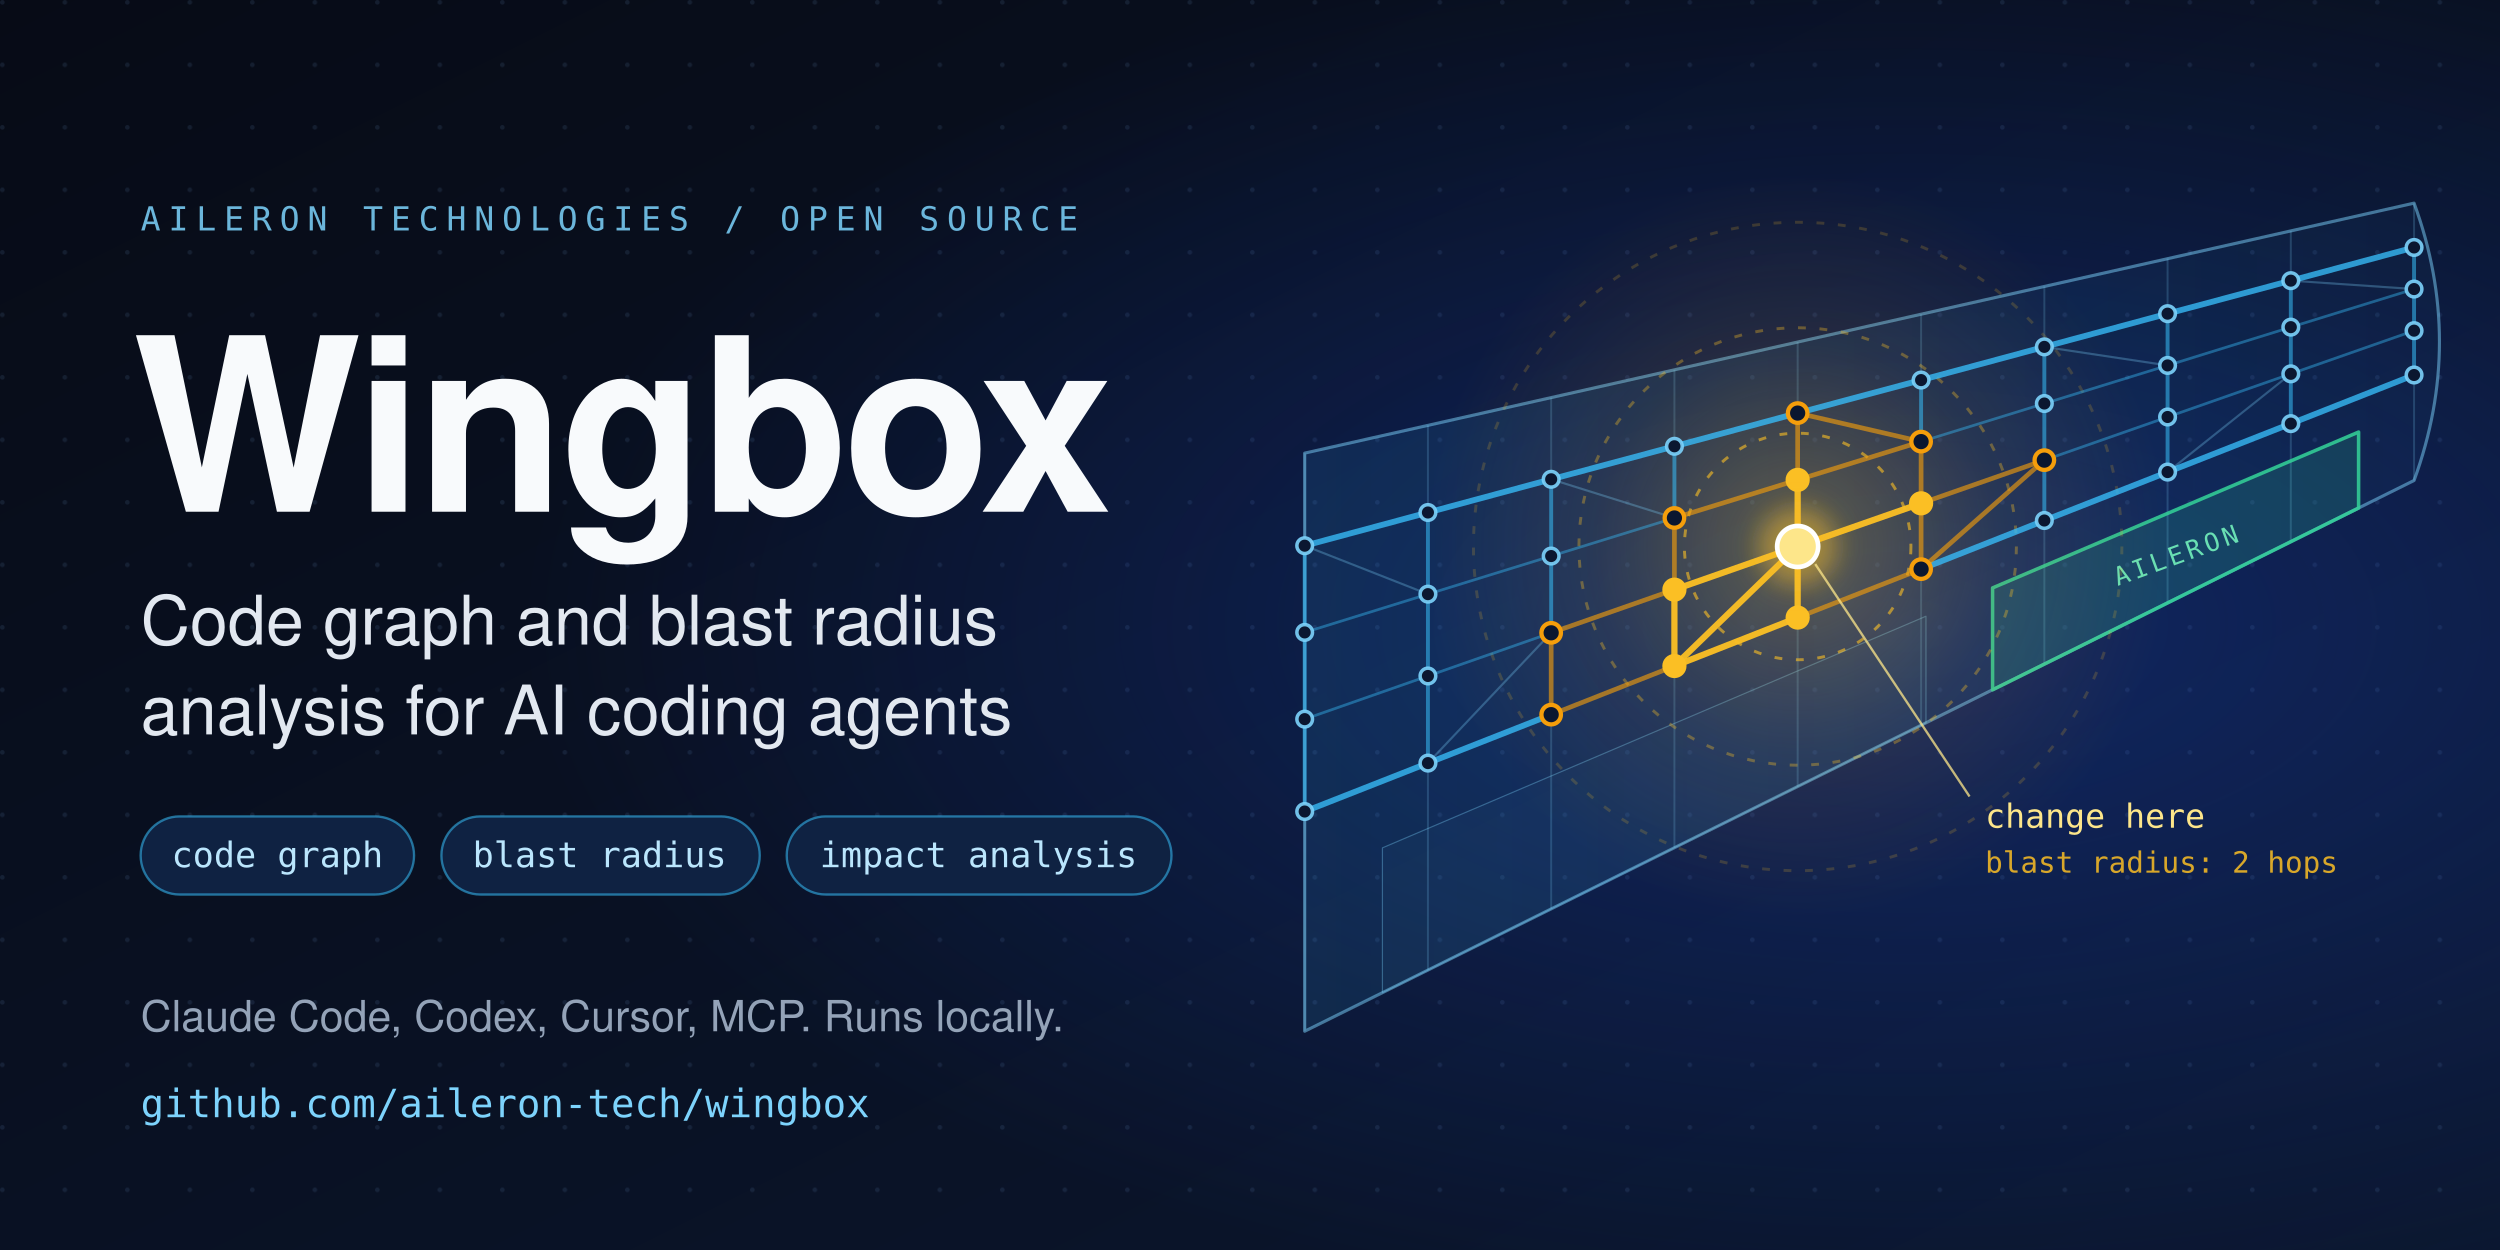
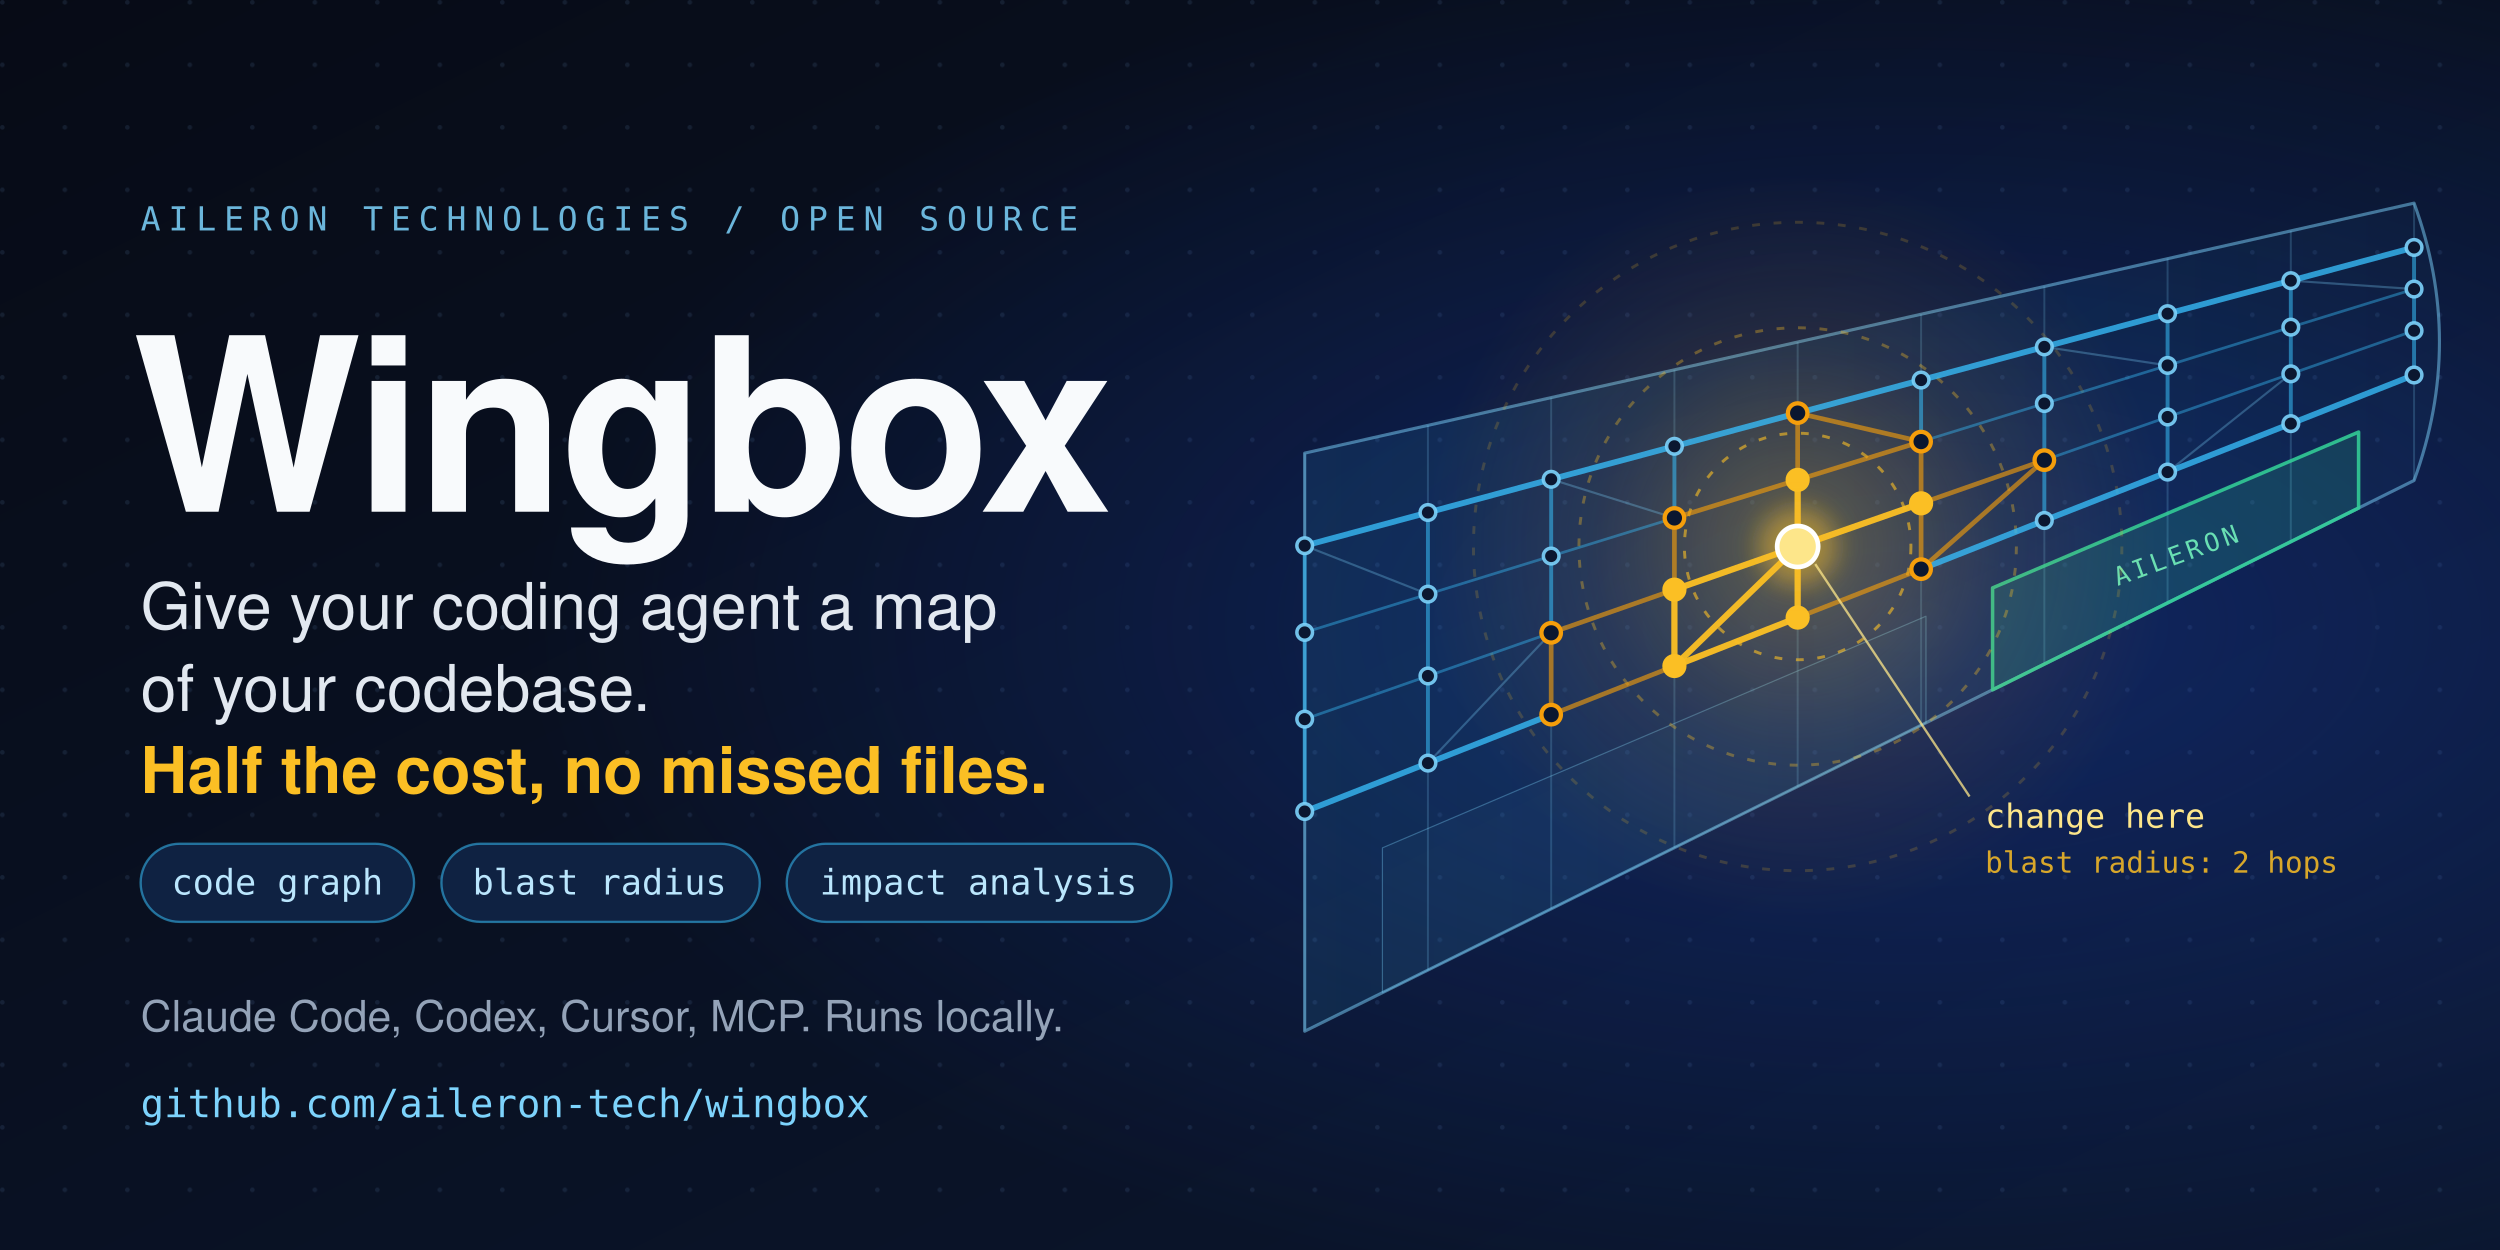
<svg xmlns="http://www.w3.org/2000/svg" width="1280" height="640" viewBox="0 0 1280 640">
  <defs>
    <linearGradient id="bg" x1="0" y1="0" x2="1" y2="1">
      <stop offset="0" stop-color="#070b16" />
      <stop offset="1" stop-color="#0b1730" />
    </linearGradient>
    <radialGradient id="glow" cx="0.76" cy="0.5" r="0.55">
      <stop offset="0" stop-color="#1d4ed8" stop-opacity="0.34" />
      <stop offset="1" stop-color="#1d4ed8" stop-opacity="0" />
    </radialGradient>
    <radialGradient id="blast" cx="0.5" cy="0.5" r="0.5">
      <stop offset="0" stop-color="#fbbf24" stop-opacity="0.34" />
      <stop offset="0.55" stop-color="#f59e0b" stop-opacity="0.10" />
      <stop offset="1" stop-color="#f59e0b" stop-opacity="0" />
    </radialGradient>
    <linearGradient id="skin" x1="0" y1="0" x2="1" y2="0">
      <stop offset="0" stop-color="#38bdf8" stop-opacity="0.10" />
      <stop offset="1" stop-color="#38bdf8" stop-opacity="0.03" />
    </linearGradient>
    <pattern id="dots" width="32" height="32" patternUnits="userSpaceOnUse">
      <circle cx="1.2" cy="1.2" r="1.2" fill="#93c5fd" fill-opacity="0.10" />
    </pattern>
    <filter id="soft" x="-50%" y="-50%" width="200%" height="200%">
      <feGaussianBlur stdDeviation="6" />
    </filter>
  </defs>
  <rect width="1280" height="640" fill="url(#bg)" />
  <rect width="1280" height="640" fill="url(#dots)" />
  <rect width="1280" height="640" fill="url(#glow)" />
  <path d="M668.0,232.0 L1236.0,104.0 Q1262.0,175.0 1236.0,246.0 L668.0,528.0 Z" fill="url(#skin)" stroke="#7dd3fc" stroke-opacity="0.50" stroke-width="1.6" stroke-linejoin="round" />
  <path d="M668.0,232.0 L668.0,279.4 M668.0,415.5 L668.0,528.0" stroke="#7dd3fc" stroke-opacity="0.20" stroke-width="1" />
  <path d="M731.1,217.8 L731.1,262.4 M731.1,390.7 L731.1,496.7" stroke="#7dd3fc" stroke-opacity="0.20" stroke-width="1" />
  <path d="M794.2,203.6 L794.2,245.4 M794.2,365.9 L794.2,465.3" stroke="#7dd3fc" stroke-opacity="0.20" stroke-width="1" />
  <path d="M857.3,189.3 L857.3,228.5 M857.3,341.0 L857.3,434.0" stroke="#7dd3fc" stroke-opacity="0.20" stroke-width="1" />
  <path d="M920.4,175.1 L920.4,211.5 M920.4,316.2 L920.4,402.7" stroke="#7dd3fc" stroke-opacity="0.20" stroke-width="1" />
  <path d="M983.6,160.9 L983.6,194.6 M983.6,291.4 L983.6,371.3" stroke="#7dd3fc" stroke-opacity="0.20" stroke-width="1" />
  <path d="M1046.7,146.7 L1046.7,177.6 M1046.7,266.5 L1046.7,340.0" stroke="#7dd3fc" stroke-opacity="0.20" stroke-width="1" />
  <path d="M1109.8,132.4 L1109.8,160.6 M1109.8,241.7 L1109.8,308.7" stroke="#7dd3fc" stroke-opacity="0.20" stroke-width="1" />
  <path d="M1172.9,118.2 L1172.9,143.7 M1172.9,216.9 L1172.9,277.3" stroke="#7dd3fc" stroke-opacity="0.20" stroke-width="1" />
  <path d="M1236.0,104.0 L1236.0,126.7 M1236.0,192.0 L1236.0,246.0" stroke="#7dd3fc" stroke-opacity="0.20" stroke-width="1" />
  <polygon points="707.8,434.1 986.1,315.5 986.1,370.1 707.8,508.3" fill="#7dd3fc" fill-opacity="0.03" stroke="#7dd3fc" stroke-opacity="0.35" stroke-width="0.6" stroke-linejoin="round" />
  <polygon points="1020.2,301.0 1207.6,221.2 1207.6,260.1 1020.2,353.2" fill="#34d399" fill-opacity="0.16" stroke="#34d399" stroke-opacity="0.85" stroke-width="1.8" stroke-linejoin="round" />
  <text x="1113.9" y="288.9" text-anchor="middle" font-family="GeistMono NF, Menlo, monospace" font-size="13" letter-spacing="2" fill="#6ee7b7" fill-opacity="0.95" transform="rotate(-20 1113.9 283.9)">AILERON</text>
  <circle cx="920.4" cy="279.8" r="190" fill="url(#blast)" />
  <circle cx="920.4" cy="279.8" r="58" fill="none" stroke="#fbbf24" stroke-opacity="0.6" stroke-width="1.5" stroke-dasharray="4 7" />
  <circle cx="920.4" cy="279.8" r="112" fill="none" stroke="#fbbf24" stroke-opacity="0.34" stroke-width="1.5" stroke-dasharray="4 7" />
  <circle cx="920.4" cy="279.8" r="166" fill="none" stroke="#fbbf24" stroke-opacity="0.18" stroke-width="1.5" stroke-dasharray="4 7" />
  <path d="M1236.0,126.7 L1236.0,148.0" stroke="#38bdf8" stroke-opacity="0.55" stroke-width="2.0" stroke-linecap="round" />
  <path d="M1172.9,143.7 L1236.0,126.7" stroke="#38bdf8" stroke-opacity="0.78" stroke-width="3.0" stroke-linecap="round" />
  <path d="M1172.9,143.7 L1172.9,167.5" stroke="#38bdf8" stroke-opacity="0.55" stroke-width="2.0" stroke-linecap="round" />
  <path d="M1236.0,148.0 L1236.0,169.3" stroke="#38bdf8" stroke-opacity="0.55" stroke-width="2.0" stroke-linecap="round" />
  <path d="M1236.0,169.3 L1236.0,192.0" stroke="#38bdf8" stroke-opacity="0.55" stroke-width="2.0" stroke-linecap="round" />
  <path d="M1109.8,160.6 L1172.9,143.7" stroke="#38bdf8" stroke-opacity="0.78" stroke-width="3.0" stroke-linecap="round" />
  <path d="M1172.9,167.5 L1236.0,148.0" stroke="#38bdf8" stroke-opacity="0.42" stroke-width="1.4" stroke-linecap="round" />
  <path d="M1172.9,216.9 L1236.0,192.0" stroke="#38bdf8" stroke-opacity="0.78" stroke-width="3.0" stroke-linecap="round" />
  <path d="M1172.9,143.7 L1236.0,148.0" stroke="#7dd3fc" stroke-opacity="0.3" stroke-width="1.1" stroke-linecap="round" />
  <path d="M668.0,279.4 L668.0,323.8" stroke="#38bdf8" stroke-opacity="0.55" stroke-width="2.0" stroke-linecap="round" />
  <path d="M668.0,323.8 L668.0,368.2" stroke="#38bdf8" stroke-opacity="0.55" stroke-width="2.0" stroke-linecap="round" />
  <path d="M1109.8,160.6 L1109.8,187.1" stroke="#38bdf8" stroke-opacity="0.55" stroke-width="2.0" stroke-linecap="round" />
  <path d="M1172.9,167.5 L1172.9,191.4" stroke="#38bdf8" stroke-opacity="0.55" stroke-width="2.0" stroke-linecap="round" />
  <path d="M1172.9,191.4 L1172.9,216.9" stroke="#38bdf8" stroke-opacity="0.55" stroke-width="2.0" stroke-linecap="round" />
  <path d="M668.0,279.4 L731.1,262.4" stroke="#38bdf8" stroke-opacity="0.78" stroke-width="3.0" stroke-linecap="round" />
  <path d="M1046.7,177.6 L1109.8,160.6" stroke="#38bdf8" stroke-opacity="0.78" stroke-width="3.0" stroke-linecap="round" />
  <path d="M668.0,323.8 L731.1,304.2" stroke="#38bdf8" stroke-opacity="0.42" stroke-width="1.4" stroke-linecap="round" />
  <path d="M1109.8,187.1 L1172.9,167.5" stroke="#38bdf8" stroke-opacity="0.42" stroke-width="1.4" stroke-linecap="round" />
  <path d="M1172.9,191.4 L1236.0,169.3" stroke="#38bdf8" stroke-opacity="0.42" stroke-width="1.4" stroke-linecap="round" />
  <path d="M1109.8,241.7 L1172.9,216.9" stroke="#38bdf8" stroke-opacity="0.78" stroke-width="3.0" stroke-linecap="round" />
  <path d="M668.0,279.4 L731.1,304.2" stroke="#7dd3fc" stroke-opacity="0.3" stroke-width="1.1" stroke-linecap="round" />
  <path d="M668.0,368.2 L668.0,415.5" stroke="#38bdf8" stroke-opacity="0.55" stroke-width="2.0" stroke-linecap="round" />
  <path d="M731.1,262.4 L731.1,304.2" stroke="#38bdf8" stroke-opacity="0.55" stroke-width="2.0" stroke-linecap="round" />
  <path d="M731.1,304.2 L731.1,346.1" stroke="#38bdf8" stroke-opacity="0.55" stroke-width="2.0" stroke-linecap="round" />
  <path d="M1046.7,177.6 L1046.7,206.6" stroke="#38bdf8" stroke-opacity="0.55" stroke-width="2.0" stroke-linecap="round" />
  <path d="M1109.8,187.1 L1109.8,213.5" stroke="#38bdf8" stroke-opacity="0.55" stroke-width="2.0" stroke-linecap="round" />
  <path d="M1109.8,213.5 L1109.8,241.7" stroke="#38bdf8" stroke-opacity="0.55" stroke-width="2.0" stroke-linecap="round" />
  <path d="M731.1,262.4 L794.2,245.4" stroke="#38bdf8" stroke-opacity="0.78" stroke-width="3.0" stroke-linecap="round" />
  <path d="M983.6,194.6 L1046.7,177.6" stroke="#38bdf8" stroke-opacity="0.78" stroke-width="3.0" stroke-linecap="round" />
  <path d="M731.1,304.2 L794.2,284.7" stroke="#38bdf8" stroke-opacity="0.42" stroke-width="1.4" stroke-linecap="round" />
  <path d="M1046.7,206.6 L1109.8,187.1" stroke="#38bdf8" stroke-opacity="0.42" stroke-width="1.4" stroke-linecap="round" />
  <path d="M668.0,368.2 L731.1,346.1" stroke="#38bdf8" stroke-opacity="0.42" stroke-width="1.4" stroke-linecap="round" />
  <path d="M1109.8,213.5 L1172.9,191.4" stroke="#38bdf8" stroke-opacity="0.42" stroke-width="1.4" stroke-linecap="round" />
  <path d="M668.0,415.5 L731.1,390.7" stroke="#38bdf8" stroke-opacity="0.78" stroke-width="3.0" stroke-linecap="round" />
  <path d="M1046.7,266.5 L1109.8,241.7" stroke="#38bdf8" stroke-opacity="0.78" stroke-width="3.0" stroke-linecap="round" />
  <path d="M1046.7,177.6 L1109.8,187.1" stroke="#7dd3fc" stroke-opacity="0.3" stroke-width="1.1" stroke-linecap="round" />
  <path d="M1109.8,241.7 L1172.9,191.4" stroke="#7dd3fc" stroke-opacity="0.3" stroke-width="1.1" stroke-linecap="round" />
  <path d="M731.1,346.1 L731.1,390.7" stroke="#38bdf8" stroke-opacity="0.55" stroke-width="2.0" stroke-linecap="round" />
  <path d="M794.2,245.4 L794.2,284.7" stroke="#38bdf8" stroke-opacity="0.55" stroke-width="2.0" stroke-linecap="round" />
  <path d="M794.2,284.7 L794.2,324.0" stroke="#38bdf8" stroke-opacity="0.55" stroke-width="2.0" stroke-linecap="round" />
  <path d="M857.3,228.5 L857.3,265.2" stroke="#38bdf8" stroke-opacity="0.55" stroke-width="2.0" stroke-linecap="round" />
  <path d="M983.6,194.6 L983.6,226.1" stroke="#38bdf8" stroke-opacity="0.55" stroke-width="2.0" stroke-linecap="round" />
  <path d="M1046.7,206.6 L1046.7,235.6" stroke="#38bdf8" stroke-opacity="0.55" stroke-width="2.0" stroke-linecap="round" />
  <path d="M1046.7,235.6 L1046.7,266.5" stroke="#38bdf8" stroke-opacity="0.55" stroke-width="2.0" stroke-linecap="round" />
  <path d="M794.2,245.4 L857.3,228.5" stroke="#38bdf8" stroke-opacity="0.78" stroke-width="3.0" stroke-linecap="round" />
  <path d="M857.3,228.5 L920.4,211.5" stroke="#38bdf8" stroke-opacity="0.78" stroke-width="3.0" stroke-linecap="round" />
  <path d="M920.4,211.5 L983.6,194.6" stroke="#38bdf8" stroke-opacity="0.78" stroke-width="3.0" stroke-linecap="round" />
  <path d="M794.2,284.7 L857.3,265.2" stroke="#38bdf8" stroke-opacity="0.42" stroke-width="1.4" stroke-linecap="round" />
  <path d="M983.6,226.1 L1046.7,206.6" stroke="#38bdf8" stroke-opacity="0.42" stroke-width="1.4" stroke-linecap="round" />
  <path d="M731.1,346.1 L794.2,324.0" stroke="#38bdf8" stroke-opacity="0.42" stroke-width="1.4" stroke-linecap="round" />
  <path d="M1046.7,235.6 L1109.8,213.5" stroke="#38bdf8" stroke-opacity="0.42" stroke-width="1.4" stroke-linecap="round" />
  <path d="M731.1,390.7 L794.2,365.9" stroke="#38bdf8" stroke-opacity="0.78" stroke-width="3.0" stroke-linecap="round" />
  <path d="M983.6,291.4 L1046.7,266.5" stroke="#38bdf8" stroke-opacity="0.78" stroke-width="3.0" stroke-linecap="round" />
  <path d="M731.1,390.7 L794.2,324.0" stroke="#7dd3fc" stroke-opacity="0.3" stroke-width="1.1" stroke-linecap="round" />
  <path d="M794.2,245.4 L857.3,265.2" stroke="#7dd3fc" stroke-opacity="0.3" stroke-width="1.1" stroke-linecap="round" />
  <path d="M794.2,324.0 L794.2,365.9" stroke="#f59e0b" stroke-opacity="0.62" stroke-width="2.4" stroke-linecap="round" />
  <path d="M857.3,265.2 L857.3,301.9" stroke="#f59e0b" stroke-opacity="0.62" stroke-width="2.4" stroke-linecap="round" />
  <path d="M920.4,211.5 L920.4,245.7" stroke="#f59e0b" stroke-opacity="0.62" stroke-width="2.4" stroke-linecap="round" />
  <path d="M983.6,226.1 L983.6,257.7" stroke="#f59e0b" stroke-opacity="0.62" stroke-width="2.4" stroke-linecap="round" />
  <path d="M983.6,257.7 L983.6,291.4" stroke="#f59e0b" stroke-opacity="0.62" stroke-width="2.4" stroke-linecap="round" />
  <path d="M857.3,265.2 L920.4,245.7" stroke="#f59e0b" stroke-opacity="0.62" stroke-width="2.4" stroke-linecap="round" />
  <path d="M920.4,245.7 L983.6,226.1" stroke="#f59e0b" stroke-opacity="0.62" stroke-width="2.4" stroke-linecap="round" />
  <path d="M794.2,324.0 L857.3,301.9" stroke="#f59e0b" stroke-opacity="0.62" stroke-width="2.4" stroke-linecap="round" />
  <path d="M983.6,257.7 L1046.7,235.6" stroke="#f59e0b" stroke-opacity="0.62" stroke-width="2.4" stroke-linecap="round" />
  <path d="M794.2,365.9 L857.3,341.0" stroke="#f59e0b" stroke-opacity="0.62" stroke-width="2.4" stroke-linecap="round" />
  <path d="M920.4,316.2 L983.6,291.4" stroke="#f59e0b" stroke-opacity="0.62" stroke-width="2.4" stroke-linecap="round" />
  <path d="M920.4,211.5 L983.6,226.1" stroke="#f59e0b" stroke-opacity="0.62" stroke-width="2.4" stroke-linecap="round" />
  <path d="M983.6,291.4 L1046.7,235.6" stroke="#f59e0b" stroke-opacity="0.62" stroke-width="2.4" stroke-linecap="round" />
  <path d="M857.3,301.9 L857.3,341.0" stroke="#fbbf24" stroke-opacity="0.95" stroke-width="3.2" stroke-linecap="round" />
  <path d="M920.4,245.7 L920.4,279.8" stroke="#fbbf24" stroke-opacity="0.95" stroke-width="3.2" stroke-linecap="round" />
  <path d="M920.4,279.8 L920.4,316.2" stroke="#fbbf24" stroke-opacity="0.95" stroke-width="3.2" stroke-linecap="round" />
  <path d="M857.3,301.9 L920.4,279.8" stroke="#fbbf24" stroke-opacity="0.95" stroke-width="3.2" stroke-linecap="round" />
  <path d="M920.4,279.8 L983.6,257.7" stroke="#fbbf24" stroke-opacity="0.95" stroke-width="3.2" stroke-linecap="round" />
  <path d="M857.3,341.0 L920.4,316.2" stroke="#fbbf24" stroke-opacity="0.95" stroke-width="3.2" stroke-linecap="round" />
  <path d="M857.3,341.0 L920.4,279.8" stroke="#fbbf24" stroke-opacity="0.95" stroke-width="3.2" stroke-linecap="round" />
  <circle cx="668.0" cy="279.4" r="4" fill="#0b1730" stroke="#7dd3fc" stroke-opacity="0.9" stroke-width="1.8" />
  <circle cx="668.0" cy="323.8" r="4" fill="#0b1730" stroke="#7dd3fc" stroke-opacity="0.9" stroke-width="1.8" />
  <circle cx="668.0" cy="368.2" r="4" fill="#0b1730" stroke="#7dd3fc" stroke-opacity="0.9" stroke-width="1.8" />
  <circle cx="668.0" cy="415.5" r="4" fill="#0b1730" stroke="#7dd3fc" stroke-opacity="0.9" stroke-width="1.8" />
  <circle cx="731.1" cy="262.4" r="4" fill="#0b1730" stroke="#7dd3fc" stroke-opacity="0.9" stroke-width="1.8" />
  <circle cx="731.1" cy="304.2" r="4" fill="#0b1730" stroke="#7dd3fc" stroke-opacity="0.9" stroke-width="1.8" />
  <circle cx="731.1" cy="346.1" r="4" fill="#0b1730" stroke="#7dd3fc" stroke-opacity="0.9" stroke-width="1.8" />
  <circle cx="731.1" cy="390.7" r="4" fill="#0b1730" stroke="#7dd3fc" stroke-opacity="0.9" stroke-width="1.8" />
  <circle cx="794.2" cy="245.4" r="4" fill="#0b1730" stroke="#7dd3fc" stroke-opacity="0.9" stroke-width="1.8" />
  <circle cx="794.2" cy="284.7" r="4" fill="#0b1730" stroke="#7dd3fc" stroke-opacity="0.9" stroke-width="1.8" />
  <circle cx="794.2" cy="324.0" r="5" fill="#0b1730" stroke="#f59e0b" stroke-width="2.2" />
  <circle cx="794.2" cy="365.9" r="5" fill="#0b1730" stroke="#f59e0b" stroke-width="2.2" />
  <circle cx="857.3" cy="228.5" r="4" fill="#0b1730" stroke="#7dd3fc" stroke-opacity="0.9" stroke-width="1.8" />
  <circle cx="857.3" cy="265.2" r="5" fill="#0b1730" stroke="#f59e0b" stroke-width="2.2" />
  <circle cx="857.3" cy="301.9" r="6.2" fill="#fbbf24" />
  <circle cx="857.3" cy="341.0" r="6.2" fill="#fbbf24" />
  <circle cx="920.4" cy="211.5" r="5" fill="#0b1730" stroke="#f59e0b" stroke-width="2.2" />
  <circle cx="920.4" cy="245.7" r="6.2" fill="#fbbf24" />
  <circle cx="920.4" cy="316.2" r="6.2" fill="#fbbf24" />
  <circle cx="983.6" cy="194.6" r="4" fill="#0b1730" stroke="#7dd3fc" stroke-opacity="0.9" stroke-width="1.8" />
  <circle cx="983.6" cy="226.1" r="5" fill="#0b1730" stroke="#f59e0b" stroke-width="2.2" />
  <circle cx="983.6" cy="257.7" r="6.2" fill="#fbbf24" />
  <circle cx="983.6" cy="291.4" r="5" fill="#0b1730" stroke="#f59e0b" stroke-width="2.2" />
  <circle cx="1046.7" cy="177.6" r="4" fill="#0b1730" stroke="#7dd3fc" stroke-opacity="0.9" stroke-width="1.8" />
  <circle cx="1046.7" cy="206.6" r="4" fill="#0b1730" stroke="#7dd3fc" stroke-opacity="0.9" stroke-width="1.8" />
  <circle cx="1046.7" cy="235.6" r="5" fill="#0b1730" stroke="#f59e0b" stroke-width="2.2" />
  <circle cx="1046.7" cy="266.5" r="4" fill="#0b1730" stroke="#7dd3fc" stroke-opacity="0.9" stroke-width="1.8" />
  <circle cx="1109.8" cy="160.6" r="4" fill="#0b1730" stroke="#7dd3fc" stroke-opacity="0.9" stroke-width="1.8" />
  <circle cx="1109.8" cy="187.1" r="4" fill="#0b1730" stroke="#7dd3fc" stroke-opacity="0.9" stroke-width="1.8" />
  <circle cx="1109.8" cy="213.5" r="4" fill="#0b1730" stroke="#7dd3fc" stroke-opacity="0.9" stroke-width="1.8" />
  <circle cx="1109.8" cy="241.7" r="4" fill="#0b1730" stroke="#7dd3fc" stroke-opacity="0.9" stroke-width="1.8" />
  <circle cx="1172.9" cy="143.7" r="4" fill="#0b1730" stroke="#7dd3fc" stroke-opacity="0.9" stroke-width="1.8" />
  <circle cx="1172.9" cy="167.5" r="4" fill="#0b1730" stroke="#7dd3fc" stroke-opacity="0.9" stroke-width="1.8" />
  <circle cx="1172.9" cy="191.4" r="4" fill="#0b1730" stroke="#7dd3fc" stroke-opacity="0.9" stroke-width="1.8" />
  <circle cx="1172.9" cy="216.9" r="4" fill="#0b1730" stroke="#7dd3fc" stroke-opacity="0.9" stroke-width="1.8" />
  <circle cx="1236.0" cy="126.7" r="4" fill="#0b1730" stroke="#7dd3fc" stroke-opacity="0.9" stroke-width="1.8" />
  <circle cx="1236.0" cy="148.0" r="4" fill="#0b1730" stroke="#7dd3fc" stroke-opacity="0.9" stroke-width="1.8" />
  <circle cx="1236.0" cy="169.3" r="4" fill="#0b1730" stroke="#7dd3fc" stroke-opacity="0.9" stroke-width="1.8" />
  <circle cx="1236.0" cy="192.0" r="4" fill="#0b1730" stroke="#7dd3fc" stroke-opacity="0.9" stroke-width="1.8" />
  <circle cx="920.4" cy="279.8" r="20" fill="#fbbf24" fill-opacity="0.45" filter="url(#soft)" />
  <circle cx="920.4" cy="279.8" r="10.5" fill="#fde68a" stroke="#ffffff" stroke-width="2.4" />
  <path d="M929.4,288.8 L1008.4,407.8" stroke="#fde68a" stroke-opacity="0.75" stroke-width="1.2" />
  <text x="1016.4" y="423.8" font-family="GeistMono NF, Menlo, monospace" font-size="17" fill="#fde68a">change here</text>
  <text x="1016.4" y="446.8" font-family="GeistMono NF, Menlo, monospace" font-size="15" fill="#fbbf24" fill-opacity="0.85">blast radius: 2 hops</text>
  <text x="72" y="118" font-family="GeistMono NF, Menlo, monospace" font-size="17" letter-spacing="4" fill="#7dd3fc" fill-opacity="0.85">AILERON TECHNOLOGIES / OPEN SOURCE</text>
  <text x="68" y="262" font-family="Helvetica Neue, Helvetica, Arial, sans-serif" font-size="124" font-weight="700" letter-spacing="-3" fill="#f8fafc">Wingbox</text>
-   <text x="72" y="330" font-family="Helvetica Neue, Helvetica, Arial, sans-serif" font-size="35" font-weight="500" fill="#e2e8f0">Code graph and blast radius</text>
-   <text x="72" y="376" font-family="Helvetica Neue, Helvetica, Arial, sans-serif" font-size="35" font-weight="500" fill="#e2e8f0">analysis for AI coding agents</text>
-   <rect x="72" y="418" width="140" height="40" rx="20" fill="#0f2242" stroke="#38bdf8" stroke-opacity="0.55" stroke-width="1.2" />
-   <text x="142" y="444" text-anchor="middle" font-family="GeistMono NF, Menlo, monospace" font-size="18" fill="#bae6fd">code graph</text>
-   <rect x="226.0" y="418" width="163" height="40" rx="20" fill="#0f2242" stroke="#38bdf8" stroke-opacity="0.55" stroke-width="1.2" />
-   <text x="307" y="444" text-anchor="middle" font-family="GeistMono NF, Menlo, monospace" font-size="18" fill="#bae6fd">blast radius</text>
-   <rect x="402.8" y="418" width="197" height="40" rx="20" fill="#0f2242" stroke="#38bdf8" stroke-opacity="0.55" stroke-width="1.2" />
-   <text x="501" y="444" text-anchor="middle" font-family="GeistMono NF, Menlo, monospace" font-size="18" fill="#bae6fd">impact analysis</text>
+   <text x="72" y="322" font-family="Helvetica Neue, Helvetica, Arial, sans-serif" font-size="33" font-weight="500" fill="#e2e8f0">Give your coding agent a map</text>
+   <text x="72" y="364" font-family="Helvetica Neue, Helvetica, Arial, sans-serif" font-size="33" font-weight="500" fill="#e2e8f0">of your codebase.</text>
+   <text x="72" y="406" font-family="Helvetica Neue, Helvetica, Arial, sans-serif" font-size="33" font-weight="700" fill="#fbbf24">Half the cost, no missed files.</text>
+   <rect x="72" y="432" width="140" height="40" rx="20" fill="#0f2242" stroke="#38bdf8" stroke-opacity="0.55" stroke-width="1.2" />
+   <text x="142" y="458" text-anchor="middle" font-family="GeistMono NF, Menlo, monospace" font-size="18" fill="#bae6fd">code graph</text>
+   <rect x="226.0" y="432" width="163" height="40" rx="20" fill="#0f2242" stroke="#38bdf8" stroke-opacity="0.55" stroke-width="1.2" />
+   <text x="307" y="458" text-anchor="middle" font-family="GeistMono NF, Menlo, monospace" font-size="18" fill="#bae6fd">blast radius</text>
+   <rect x="402.8" y="432" width="197" height="40" rx="20" fill="#0f2242" stroke="#38bdf8" stroke-opacity="0.55" stroke-width="1.2" />
+   <text x="501" y="458" text-anchor="middle" font-family="GeistMono NF, Menlo, monospace" font-size="18" fill="#bae6fd">impact analysis</text>
  <text x="72" y="528" font-family="Helvetica Neue, Helvetica, Arial, sans-serif" font-size="22" fill="#94a3b8">Claude Code, Codex, Cursor, MCP. Runs locally.</text>
  <text x="72" y="572" font-family="Menlo, Monaco, monospace" font-size="20" fill="#7dd3fc">github.com/aileron-tech/wingbox</text>
</svg>
